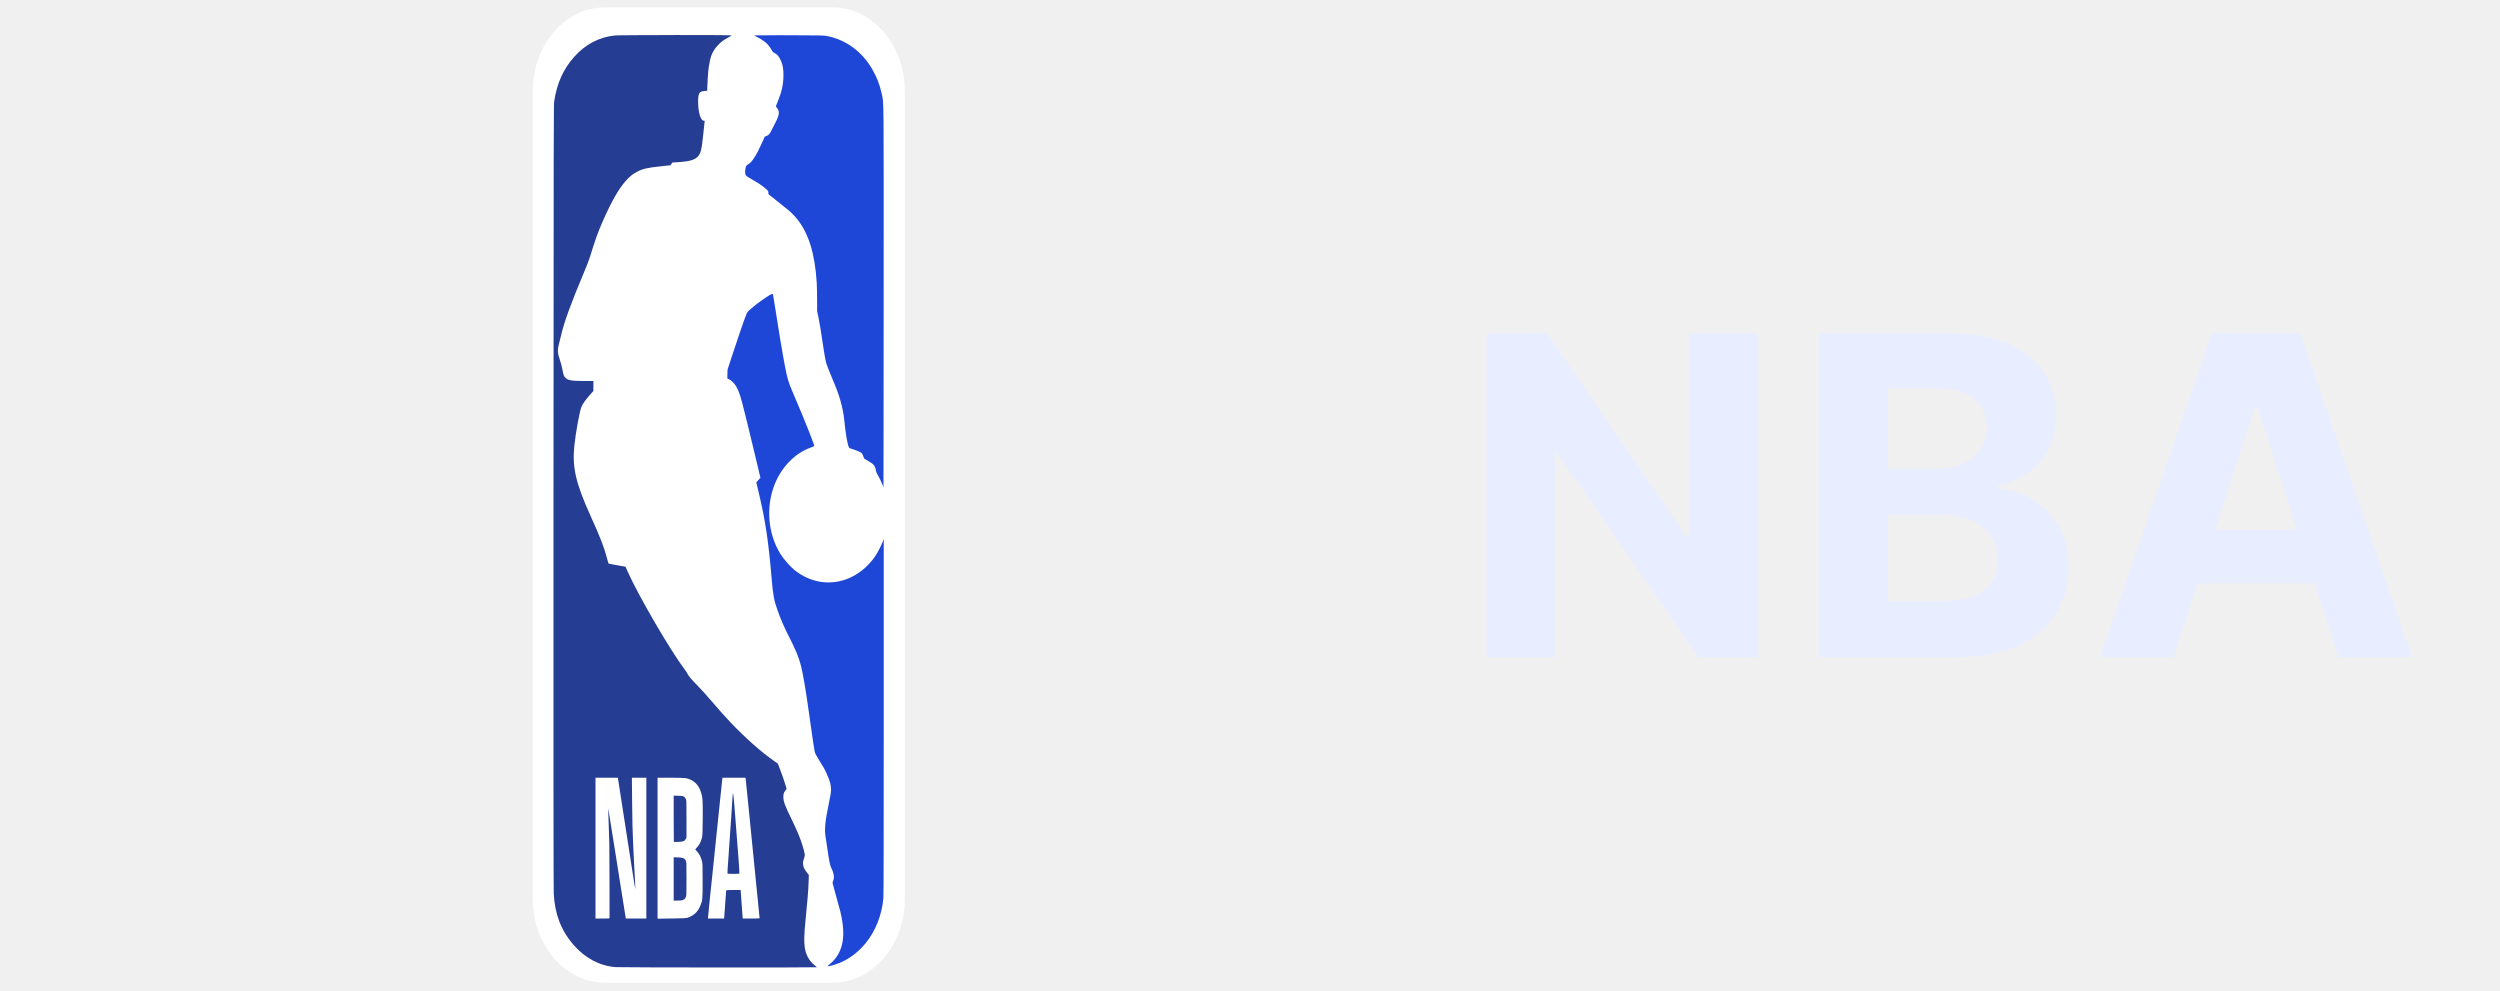
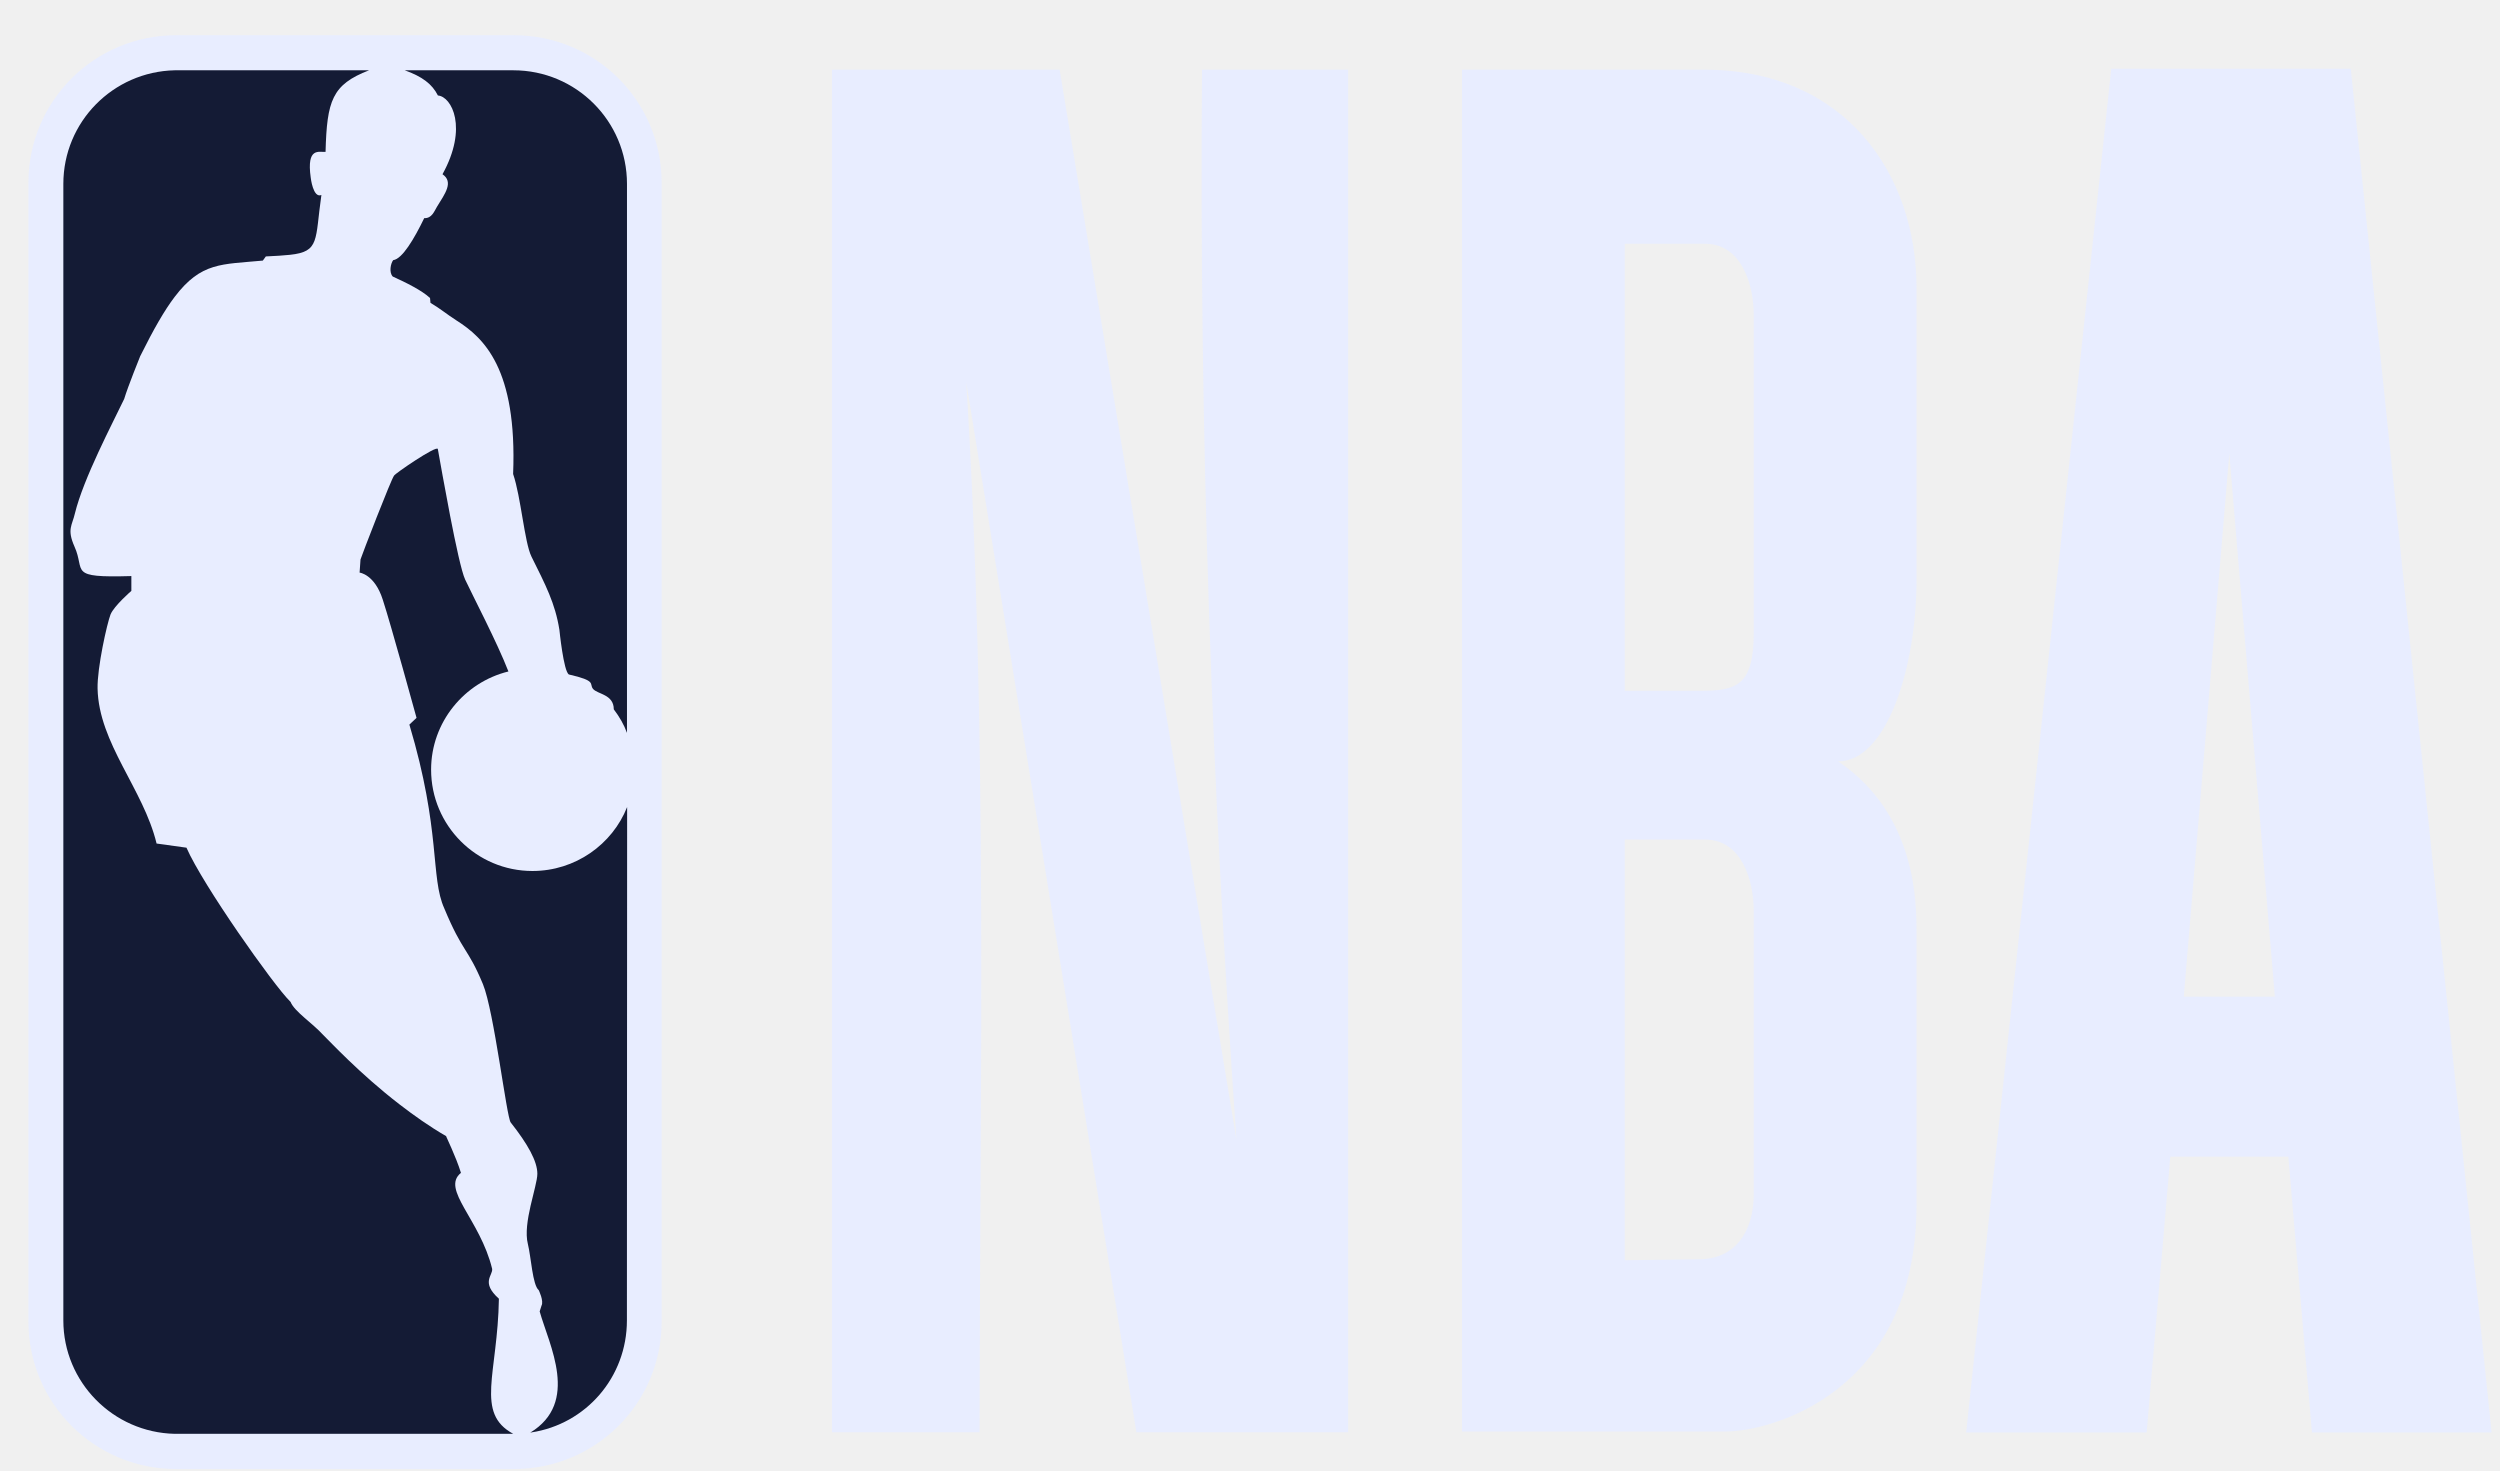
- <svg xmlns="http://www.w3.org/2000/svg" width="101" height="40" viewBox="0 0 101 40" fill="none">
-   <path fill-rule="evenodd" clip-rule="evenodd" d="M36.556 3.688C36.556 1.818 35.251 0.299 33.644 0.299H24.435C22.828 0.299 21.523 1.818 21.523 3.688V36.311C21.523 38.182 22.828 39.701 24.435 39.701H33.644C35.251 39.701 36.556 38.182 36.556 36.311V3.688Z" fill="white" />
-   <path fill-rule="evenodd" clip-rule="evenodd" d="M31.4 1.423C30.909 1.423 30.549 1.426 30.527 1.429L30.473 1.438L30.591 1.497C30.746 1.574 30.918 1.694 31.009 1.788C31.05 1.83 31.116 1.921 31.156 1.99C31.211 2.087 31.24 2.121 31.277 2.137C31.397 2.185 31.487 2.295 31.567 2.494C31.628 2.647 31.651 2.795 31.651 3.048C31.651 3.398 31.582 3.714 31.418 4.113L31.343 4.295L31.397 4.367C31.511 4.518 31.488 4.657 31.283 5.037C31.235 5.127 31.18 5.234 31.162 5.276C31.107 5.4 31.056 5.458 30.973 5.491L30.896 5.521L30.798 5.741C30.558 6.275 30.377 6.56 30.223 6.642C30.194 6.658 30.163 6.682 30.154 6.695C30.127 6.736 30.104 6.845 30.104 6.932C30.105 7.086 30.114 7.096 30.37 7.242C30.631 7.391 30.829 7.525 30.955 7.64C31.035 7.712 31.042 7.723 31.042 7.784C31.042 7.837 31.049 7.854 31.081 7.877C31.193 7.958 31.286 8.03 31.376 8.107C31.431 8.155 31.562 8.26 31.666 8.341C31.909 8.529 32.039 8.651 32.19 8.834C32.664 9.407 32.925 10.246 32.996 11.429C33.004 11.561 33.011 11.871 33.011 12.118L33.011 12.567L33.06 12.794C33.11 13.027 33.161 13.337 33.238 13.87C33.291 14.238 33.342 14.526 33.382 14.675C33.398 14.736 33.487 14.968 33.581 15.19C33.799 15.707 33.872 15.903 33.959 16.204C34.028 16.447 34.086 16.741 34.108 16.971C34.164 17.551 34.246 18.012 34.307 18.089C34.316 18.101 34.396 18.133 34.486 18.16C34.575 18.187 34.687 18.231 34.736 18.257C34.819 18.302 34.826 18.312 34.87 18.418L34.917 18.53L35.08 18.626C35.169 18.678 35.261 18.741 35.283 18.766C35.335 18.823 35.374 18.913 35.386 19.003C35.391 19.042 35.415 19.108 35.439 19.148C35.536 19.311 35.679 19.622 35.692 19.698C35.694 19.709 35.697 16.259 35.7 12.031C35.703 3.582 35.709 4.181 35.618 3.77C35.543 3.429 35.415 3.099 35.243 2.804C34.825 2.082 34.187 1.611 33.415 1.456C33.288 1.43 33.131 1.427 31.927 1.424C31.742 1.423 31.564 1.423 31.401 1.423L31.4 1.423L31.4 1.423ZM31.196 11.875C31.126 11.875 30.621 12.227 30.325 12.483C30.211 12.582 30.194 12.604 30.147 12.713C30.076 12.881 29.805 13.671 29.521 14.538L29.392 14.934L29.387 15.12C29.382 15.291 29.384 15.305 29.408 15.306C29.448 15.306 29.568 15.393 29.64 15.474C29.782 15.634 29.869 15.835 29.984 16.27C30.075 16.614 30.293 17.502 30.476 18.274L30.662 19.056L30.721 19.301L30.638 19.394L30.555 19.486L30.588 19.627L30.662 19.94C30.926 21.063 31.048 21.879 31.17 23.33C31.227 24.022 31.271 24.262 31.41 24.65C31.543 25.025 31.688 25.358 31.871 25.712C32.131 26.215 32.279 26.574 32.362 26.906C32.444 27.236 32.549 27.857 32.671 28.723C32.83 29.859 32.886 30.239 32.91 30.346C32.933 30.445 32.957 30.494 33.07 30.674C33.264 30.98 33.309 31.061 33.405 31.272C33.561 31.616 33.6 31.823 33.558 32.08C33.546 32.157 33.51 32.343 33.478 32.492C33.328 33.206 33.3 33.547 33.364 33.88C33.372 33.921 33.404 34.137 33.436 34.361C33.5 34.811 33.541 35 33.596 35.094C33.644 35.176 33.691 35.344 33.691 35.432C33.691 35.471 33.678 35.535 33.663 35.575C33.647 35.614 33.635 35.658 33.635 35.672C33.635 35.686 33.698 35.92 33.776 36.193C33.853 36.467 33.933 36.757 33.953 36.839C34.109 37.486 34.106 38.012 33.943 38.389C33.831 38.648 33.693 38.822 33.442 39.02C33.419 39.038 33.425 39.04 33.486 39.032C33.58 39.018 33.755 38.967 33.907 38.907C34.302 38.752 34.697 38.45 34.996 38.075C35.378 37.595 35.627 36.957 35.688 36.299C35.699 36.189 35.703 33.886 35.703 28.959L35.703 21.779L35.658 21.895C35.599 22.043 35.461 22.314 35.383 22.433C35.157 22.776 34.846 23.069 34.51 23.255C33.717 23.695 32.795 23.603 32.076 23.012C31.904 22.87 31.643 22.566 31.52 22.365C31.021 21.543 30.936 20.478 31.298 19.564C31.571 18.875 32.116 18.314 32.728 18.092C32.81 18.062 32.882 18.032 32.889 18.025C32.905 18.009 32.872 17.911 32.684 17.433C32.535 17.052 32.339 16.579 32.017 15.824C31.84 15.41 31.814 15.32 31.709 14.777C31.609 14.258 31.444 13.267 31.297 12.311C31.227 11.858 31.231 11.874 31.197 11.874L31.197 11.874L31.196 11.875Z" fill="#1F47D7" />
-   <path fill-rule="evenodd" clip-rule="evenodd" d="M27.258 1.416C26.109 1.417 24.938 1.423 24.842 1.433C24.2 1.5 23.649 1.79 23.196 2.298C22.758 2.789 22.504 3.354 22.39 4.088C22.368 4.235 22.366 5.246 22.361 20.014C22.358 30.727 22.361 35.88 22.371 36.087C22.411 36.92 22.662 37.582 23.157 38.158C23.625 38.702 24.212 39.017 24.863 39.072C25.056 39.088 32.998 39.093 32.998 39.077C32.997 39.07 32.959 39.035 32.911 38.998C32.733 38.861 32.59 38.634 32.537 38.403C32.474 38.122 32.477 37.804 32.552 37.085C32.617 36.456 32.657 35.956 32.667 35.649L32.676 35.347L32.6 35.25C32.437 35.045 32.405 34.894 32.479 34.69C32.499 34.633 32.516 34.569 32.516 34.548C32.516 34.487 32.441 34.204 32.37 34.001C32.288 33.763 32.166 33.48 31.976 33.09C31.704 32.531 31.649 32.38 31.648 32.194C31.647 32.078 31.666 32.019 31.737 31.925L31.779 31.869L31.738 31.731C31.685 31.548 31.629 31.388 31.517 31.093L31.424 30.849L31.295 30.76C30.776 30.401 30.145 29.845 29.527 29.2C29.344 29.009 29.018 28.643 28.747 28.326C28.58 28.129 28.322 27.844 28.174 27.692C27.91 27.422 27.81 27.303 27.766 27.204C27.753 27.177 27.707 27.107 27.662 27.048C27.087 26.289 25.792 24.067 25.36 23.096C25.312 22.988 25.271 22.897 25.27 22.895C25.268 22.893 25.115 22.866 24.93 22.835C24.744 22.803 24.588 22.772 24.582 22.765C24.576 22.757 24.548 22.659 24.52 22.547C24.407 22.107 24.264 21.737 23.853 20.829C23.267 19.535 23.114 18.882 23.201 18.033C23.256 17.489 23.411 16.634 23.49 16.44C23.537 16.323 23.647 16.166 23.816 15.973L23.973 15.793V15.392L23.593 15.392C23.091 15.391 22.948 15.366 22.842 15.261C22.779 15.198 22.767 15.164 22.711 14.877C22.694 14.793 22.659 14.659 22.631 14.58C22.52 14.263 22.514 14.14 22.59 13.858C22.617 13.759 22.649 13.631 22.662 13.573C22.776 13.052 23.063 12.261 23.619 10.941C23.714 10.714 23.813 10.458 23.838 10.371C24.008 9.801 24.169 9.348 24.337 8.97C24.707 8.132 24.992 7.632 25.285 7.303C25.435 7.134 25.547 7.043 25.721 6.948C25.955 6.82 26.13 6.779 26.7 6.718L27.082 6.677L27.125 6.621L27.168 6.565L27.352 6.554C27.962 6.52 28.182 6.431 28.286 6.174C28.338 6.047 28.36 5.91 28.415 5.393C28.442 5.133 28.466 4.909 28.468 4.895C28.47 4.88 28.462 4.873 28.447 4.875C28.317 4.901 28.208 4.565 28.204 4.128C28.201 3.775 28.245 3.695 28.455 3.677L28.57 3.666L28.573 3.543C28.58 3.273 28.609 2.882 28.635 2.702C28.695 2.29 28.775 2.088 28.966 1.868C29.105 1.708 29.244 1.602 29.45 1.5C29.522 1.464 29.561 1.436 29.551 1.429C29.537 1.419 28.408 1.414 27.258 1.415L27.258 1.416L27.258 1.416ZM24.058 31.42H24.961L24.984 31.564C24.996 31.644 25.038 31.916 25.078 32.17C25.118 32.424 25.175 32.795 25.206 32.995C25.237 33.195 25.319 33.725 25.389 34.174C25.459 34.623 25.55 35.204 25.59 35.465C25.63 35.726 25.666 35.937 25.669 35.933C25.673 35.928 25.652 35.495 25.623 35.007C25.613 34.829 25.604 34.646 25.595 34.438C25.59 34.334 25.584 34.204 25.581 34.15C25.578 34.095 25.571 33.913 25.566 33.745C25.562 33.578 25.555 33.403 25.552 33.358C25.548 33.312 25.542 32.858 25.537 32.347L25.528 31.42H26.112V37.11H25.283L25.214 36.677C25.176 36.439 25.099 35.951 25.041 35.593C24.984 35.234 24.895 34.674 24.844 34.347C24.71 33.496 24.642 33.072 24.603 32.846L24.568 32.648L24.575 32.805C24.579 32.891 24.588 33.181 24.596 33.449C24.604 33.716 24.613 34.024 24.617 34.133C24.622 34.275 24.628 36.73 24.625 37.081C24.625 37.108 24.601 37.11 24.341 37.11H24.058V31.42L24.058 31.42ZM26.565 31.42L27.086 31.42C27.372 31.42 27.648 31.427 27.699 31.437C28.005 31.492 28.223 31.691 28.321 32.007C28.389 32.224 28.396 32.334 28.39 33.069C28.385 33.638 28.381 33.752 28.36 33.836C28.319 34.001 28.266 34.111 28.174 34.216L28.088 34.315L28.167 34.406C28.259 34.511 28.311 34.613 28.355 34.775C28.385 34.888 28.386 34.914 28.386 35.585C28.386 36.359 28.385 36.373 28.282 36.616C28.188 36.841 28.023 36.993 27.79 37.072C27.719 37.096 27.619 37.101 27.136 37.107L26.565 37.115V31.42V31.42ZM29.188 31.42H30.119L30.127 31.482C30.132 31.516 30.171 31.9 30.214 32.335C30.257 32.771 30.346 33.665 30.412 34.323C30.665 36.85 30.688 37.084 30.688 37.097C30.688 37.104 30.535 37.11 30.349 37.11H30.009L30.002 37.057C29.998 37.027 29.982 36.81 29.966 36.574C29.95 36.338 29.934 36.103 29.929 36.05L29.92 35.956H29.632C29.343 35.956 29.343 35.956 29.336 35.993C29.332 36.013 29.316 36.23 29.3 36.475C29.283 36.72 29.266 36.963 29.262 37.015L29.253 37.11H28.605V37.061C28.605 37.02 28.702 36.064 28.797 35.172C28.808 35.063 28.891 34.262 28.981 33.391C29.166 31.588 29.171 31.546 29.18 31.473L29.188 31.42V31.42V31.42ZM29.613 32.059L29.606 32.064C29.603 32.068 29.597 32.138 29.592 32.22C29.587 32.301 29.58 32.416 29.576 32.475C29.572 32.535 29.549 32.88 29.526 33.242C29.503 33.605 29.461 34.209 29.433 34.583C29.405 34.957 29.385 35.273 29.389 35.284C29.394 35.299 29.458 35.304 29.63 35.304C29.759 35.304 29.868 35.3 29.872 35.294C29.877 35.289 29.862 35.037 29.839 34.734C29.653 32.301 29.634 32.058 29.613 32.058L29.613 32.059ZM27.217 32.143V33.073C27.217 33.585 27.22 34.007 27.223 34.01C27.226 34.014 27.308 34.015 27.404 34.012C27.605 34.005 27.654 33.986 27.702 33.896L27.734 33.837V33.086C27.734 32.365 27.733 32.333 27.706 32.279C27.65 32.168 27.619 32.155 27.407 32.149L27.217 32.142L27.217 32.143H27.217ZM27.217 34.632V36.384H27.384C27.586 36.384 27.657 36.353 27.705 36.244C27.733 36.181 27.734 36.152 27.734 35.502C27.734 34.852 27.733 34.823 27.706 34.768C27.659 34.674 27.592 34.646 27.391 34.639L27.217 34.634V34.632V34.632Z" fill="#253D92" />
-   <path d="M71.007 13.454V26.545H68.616L62.921 18.306H62.825V26.545H60.057V13.454H62.486L68.137 21.687H68.252V13.454H71.007Z" fill="#E8EDFF" />
-   <path d="M73.474 26.545V13.454H78.715C79.678 13.454 80.481 13.597 81.125 13.882C81.768 14.168 82.252 14.564 82.576 15.071C82.9 15.574 83.061 16.154 83.061 16.81C83.061 17.321 82.959 17.771 82.755 18.159C82.55 18.542 82.269 18.858 81.911 19.105C81.557 19.348 81.152 19.52 80.697 19.622V19.75C81.195 19.772 81.662 19.912 82.096 20.172C82.535 20.432 82.891 20.796 83.164 21.265C83.436 21.73 83.573 22.284 83.573 22.927C83.573 23.622 83.4 24.242 83.055 24.787C82.714 25.328 82.209 25.757 81.54 26.072C80.871 26.387 80.047 26.545 79.067 26.545H73.474ZM76.241 24.282H78.498C79.269 24.282 79.831 24.135 80.185 23.841C80.539 23.543 80.716 23.147 80.716 22.652C80.716 22.29 80.628 21.97 80.454 21.693C80.279 21.416 80.03 21.199 79.706 21.041C79.386 20.884 79.005 20.805 78.561 20.805H76.241V24.282ZM76.241 18.932H78.293C78.672 18.932 79.009 18.866 79.303 18.734C79.601 18.598 79.836 18.406 80.006 18.159C80.181 17.912 80.268 17.615 80.268 17.27C80.268 16.797 80.1 16.416 79.763 16.126C79.431 15.836 78.958 15.691 78.344 15.691H76.241V18.932Z" fill="#E8EDFF" />
-   <path d="M87.81 26.545H84.844L89.364 13.454H92.93L97.443 26.545H94.477L91.198 16.446H91.096L87.81 26.545ZM87.625 21.399H94.631V23.56H87.625V21.399Z" fill="#E8EDFF" />
+ <svg xmlns="http://www.w3.org/2000/svg" width="68" height="40" viewBox="0 0 68 40" fill="none">
+   <path d="M4.795 0.958H13.976C16.204 0.958 17.997 2.748 17.997 4.971V35.945C17.997 38.168 16.204 39.958 13.976 39.958H4.795C2.567 39.958 0.773 38.168 0.773 35.945V4.971C0.773 2.748 2.567 0.958 4.795 0.958Z" fill="#E8EDFF" />
+   <path d="M11.697 8.106L11.709 8.238C11.986 8.401 12.131 8.533 12.414 8.715C13.157 9.187 14.07 10.022 13.957 12.893C14.171 13.521 14.265 14.746 14.454 15.136C14.838 15.908 15.102 16.411 15.216 17.133C15.216 17.133 15.329 18.264 15.474 18.346C16.242 18.521 16.021 18.597 16.128 18.735C16.248 18.886 16.695 18.88 16.695 19.294C16.852 19.501 16.972 19.709 17.054 19.935V5.003C17.054 3.294 15.669 1.912 13.963 1.912H11.01C11.482 2.082 11.753 2.283 11.911 2.597C12.288 2.628 12.735 3.476 12.036 4.739C12.345 4.953 12.105 5.267 11.885 5.625C11.816 5.738 11.747 5.945 11.539 5.933C11.262 6.504 10.941 7.044 10.695 7.076C10.626 7.164 10.576 7.409 10.683 7.522C11.042 7.685 11.476 7.899 11.697 8.106Z" fill="#141B35" />
+   <path d="M14.452 38.962L14.421 38.969C15.774 38.146 14.937 36.588 14.679 35.671L14.729 35.514C14.798 35.388 14.654 35.093 14.654 35.093C14.484 34.955 14.446 34.188 14.358 33.837C14.213 33.265 14.616 32.266 14.616 31.927C14.616 31.587 14.358 31.123 13.892 30.532C13.779 30.4 13.439 27.504 13.136 26.769C12.715 25.758 12.589 25.921 12.085 24.709C11.701 23.861 12.003 22.611 11.135 19.709L11.33 19.526C11.33 19.526 10.637 17.001 10.411 16.31C10.19 15.619 9.781 15.575 9.781 15.575L9.806 15.217C9.838 15.11 10.65 13.006 10.719 12.937C10.725 12.893 11.89 12.095 11.909 12.214C12.003 12.729 12.457 15.349 12.652 15.764C12.847 16.184 13.52 17.466 13.829 18.264C12.627 18.559 11.726 19.646 11.726 20.934C11.726 22.454 12.96 23.691 14.483 23.691C15.648 23.691 16.655 22.969 17.058 21.951L17.052 35.916C17.052 37.461 15.938 38.736 14.452 38.962Z" fill="#141B35" />
+   <path d="M10.038 1.912C9.031 2.302 8.893 2.735 8.855 4.13C8.685 4.148 8.332 3.985 8.452 4.833C8.452 4.833 8.515 5.399 8.742 5.304C8.565 6.536 8.705 6.844 7.886 6.931C7.709 6.95 7.495 6.963 7.231 6.975L7.149 7.088C6.029 7.195 5.474 7.124 4.751 8.075C4.474 8.439 4.178 8.954 3.813 9.689C3.813 9.689 3.479 10.512 3.378 10.851C3.057 11.523 2.27 13.012 2.037 13.967C1.962 14.294 1.817 14.394 2.025 14.865C2.333 15.544 1.823 15.72 3.573 15.669V16.072C3.573 16.072 3.107 16.474 3.007 16.712C2.912 16.957 2.642 18.157 2.654 18.729C2.686 20.218 3.901 21.461 4.259 22.944L5.072 23.057C5.512 24.068 7.439 26.794 7.886 27.234C7.892 27.241 7.898 27.247 7.904 27.253C8.005 27.511 8.502 27.831 8.792 28.152C8.968 28.321 9.78 29.201 10.863 30.036C11.261 30.343 11.688 30.645 12.135 30.903C12.122 30.897 12.399 31.45 12.538 31.902C11.984 32.348 13.06 33.165 13.387 34.515C13.406 34.697 13.073 34.88 13.57 35.325C13.539 37.367 12.915 38.435 13.96 39H4.751C3.076 38.963 1.723 37.593 1.723 35.916V5.003C1.723 3.313 3.076 1.95 4.751 1.912H10.038Z" fill="#141B35" />
+   <path fill-rule="evenodd" clip-rule="evenodd" d="M22.629 1.895V38.957H26.643C26.654 29.413 26.87 19.829 26.282 10.397L30.91 38.957H36.669V1.895H32.695C32.614 11.721 32.963 21.411 33.631 30.999L28.822 1.895H22.629Z" fill="#E8EDFF" />
+   <path fill-rule="evenodd" clip-rule="evenodd" d="M57.426 1.869L53.48 38.963H58.389L59.032 31.462H62.243L62.885 38.963H67.771L63.941 1.869H57.426ZM60.637 12.339L61.876 27.11H59.399L60.637 12.339Z" fill="#E8EDFF" />
+   <path d="M39.766 1.895V38.937H46.945C48.122 38.937 52.13 37.911 52.13 32.768V25.369C52.13 24.59 52.136 22.146 49.996 20.71C51.333 20.71 52.13 18.122 52.13 15.77V7.834C52.13 4.742 50.201 1.886 46.326 1.895H39.766ZM44.193 6.63H46.372C47.37 6.63 47.702 7.73 47.702 8.576V17.203C47.702 18.679 47.216 18.79 46.211 18.79H44.193V6.63ZM44.193 22.835H46.372C47.37 22.835 47.702 23.935 47.702 24.781V32.486C47.702 33.49 47.201 34.252 46.211 34.252L44.193 34.278V22.835Z" fill="#E8EDFF" />
</svg>
